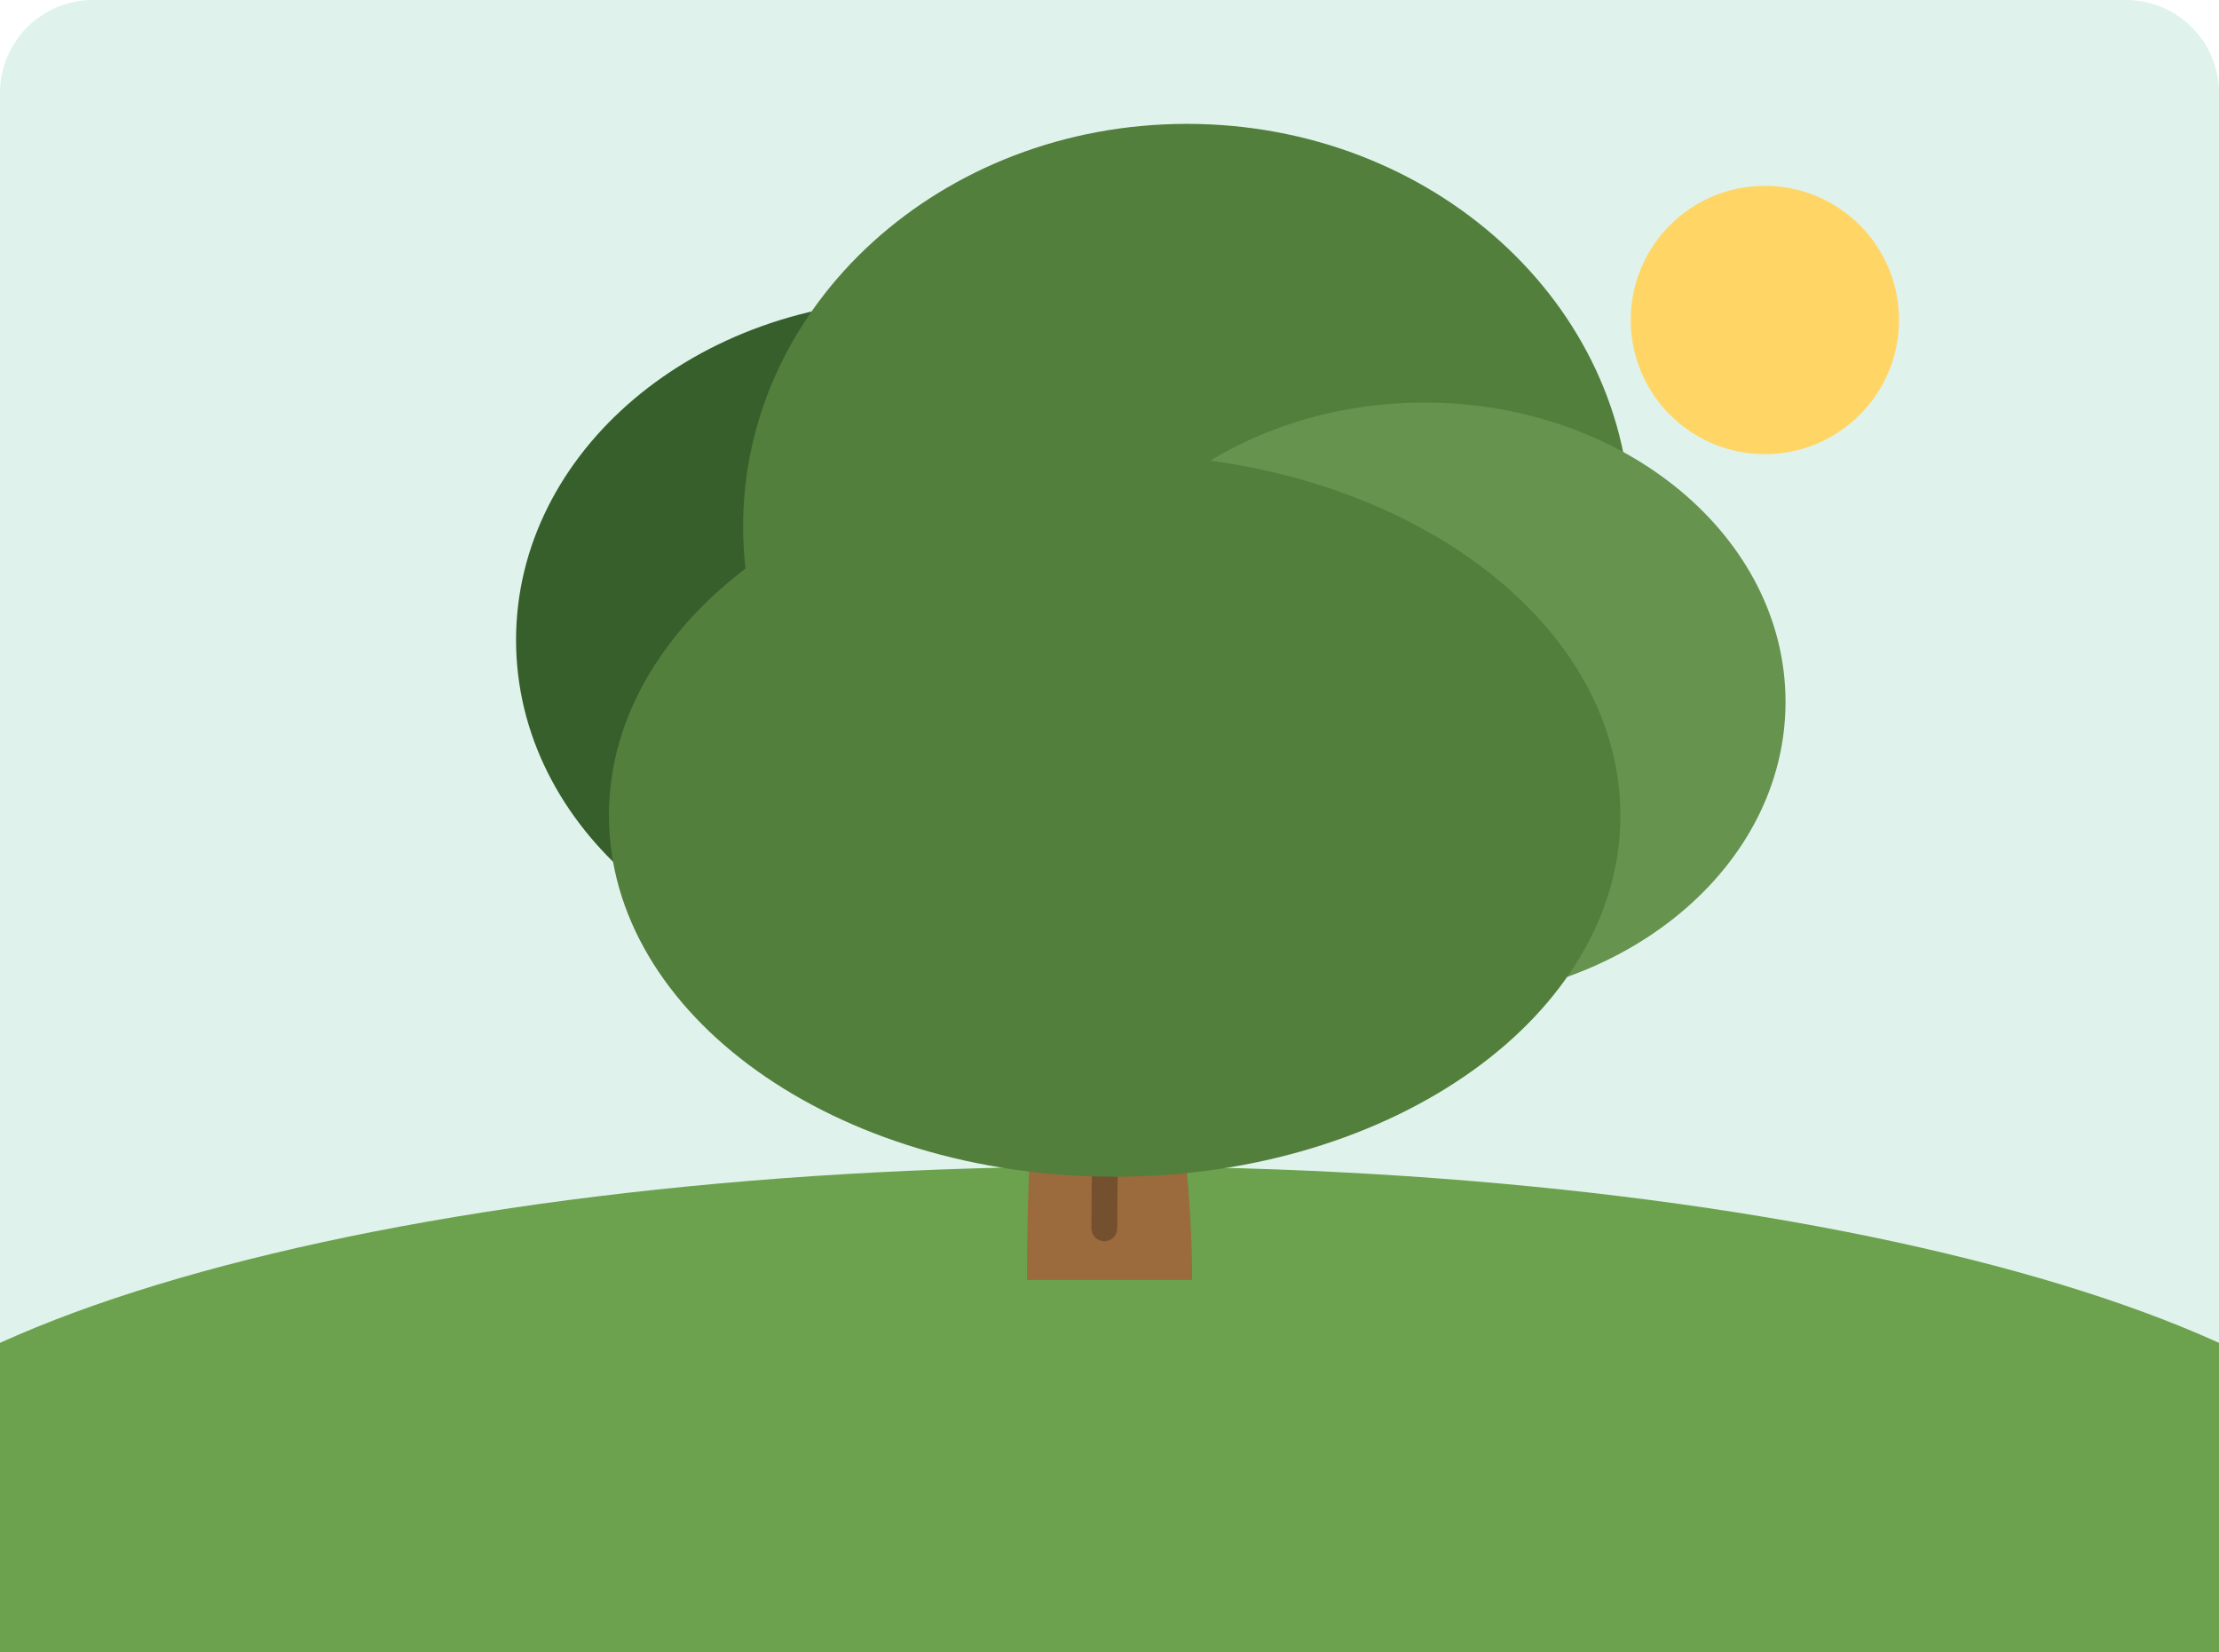
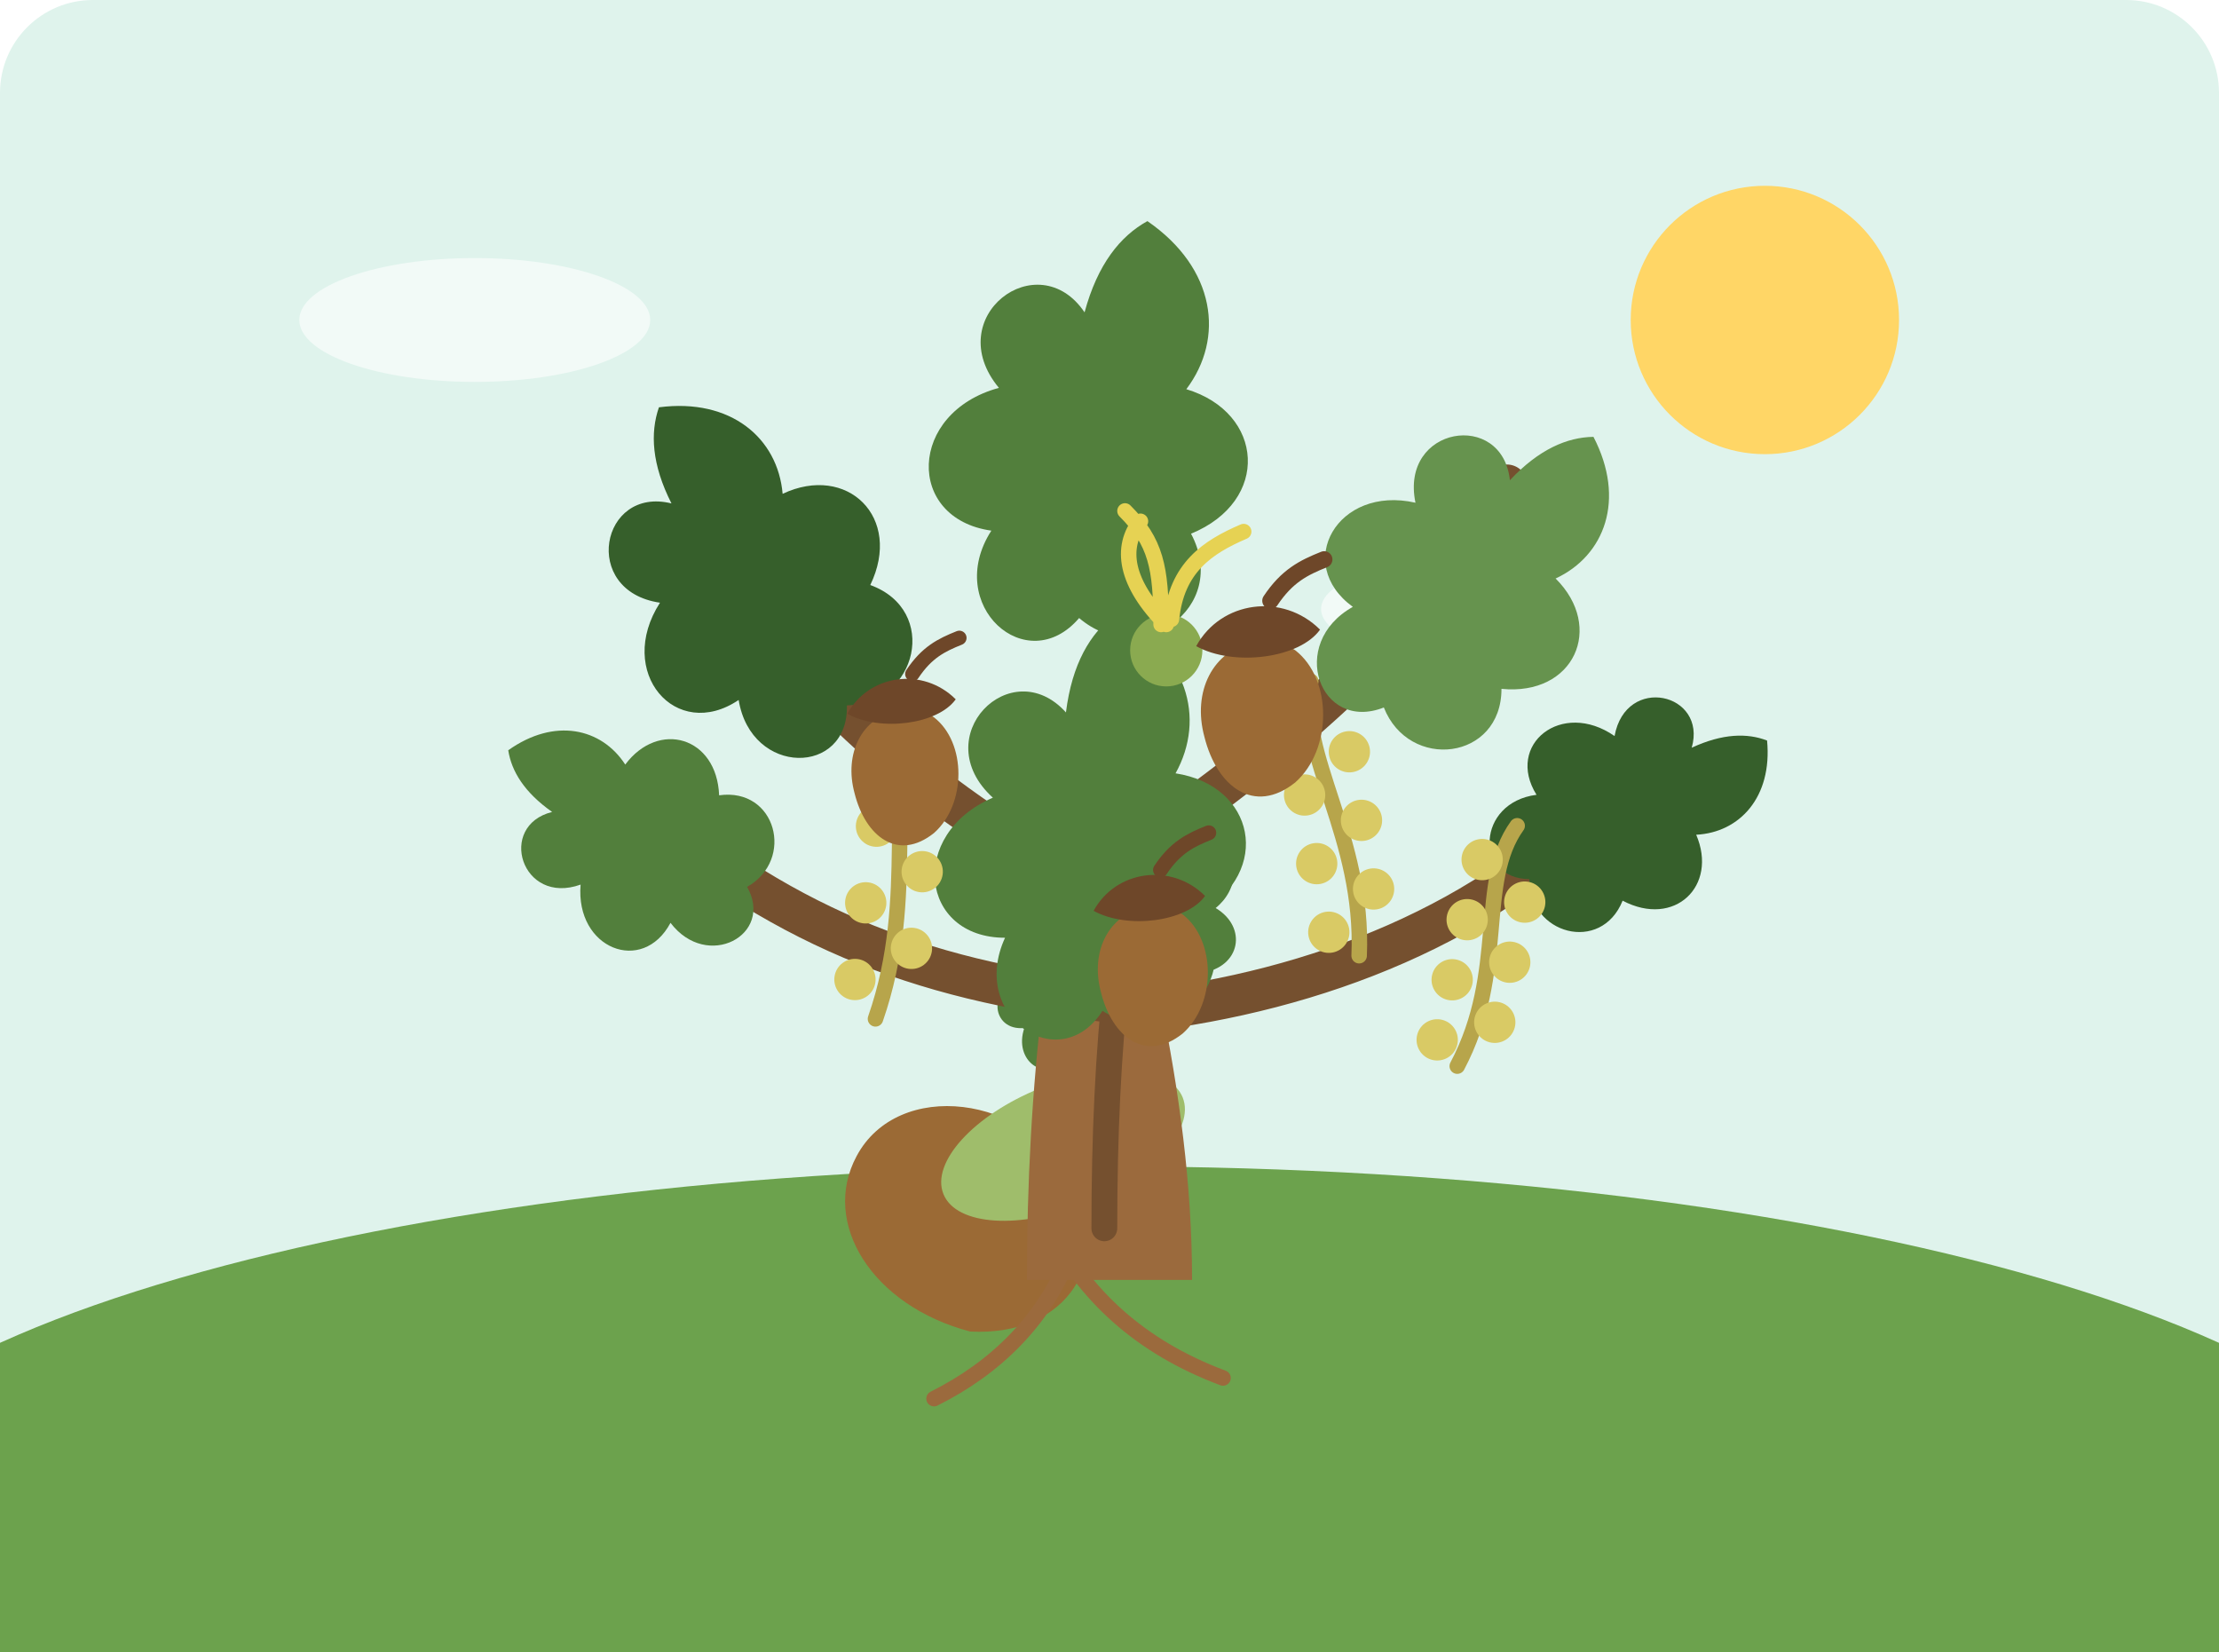
<svg xmlns="http://www.w3.org/2000/svg" viewBox="0 0 430 320" role="img" aria-labelledby="title desc">
  <style>
-                   .sky{fill:#dff3ec}.sun{fill:#ffd666}.ground{fill:#6ca24d}
-                   .trunk{fill:#9b6a3d}.trunk-line{stroke:#75502f;stroke-width:5;stroke-linecap:round;fill:none}
-                   .leaf-dark{fill:#365f2b}.leaf{fill:#527f3c}.leaf-hi{fill:#66934e}
+                   .sky{fill:#dff3ec}.sun{fill:#ffd666}.cloud{fill:rgba(255,255,255,.58)}.ground{fill:#6ca24d}
+                   .seed{fill:#9b6a35}.root,.sprout-stem{stroke:#9b6a3d;stroke-linecap:round;fill:none}.root{stroke-width:3}.sprout-stem{stroke-width:5}
+                   .cotyledon{fill:#9fbd6b}.young-leaf,.leaf{fill:#527f3c}.leaf-dark{fill:#365f2b}.leaf-hi{fill:#66934e}
+                   .trunk{fill:#9b6a3d}.trunk-line,.branch{stroke:#75502f;stroke-linecap:round;fill:none}.trunk-line{stroke-width:5}.branch{stroke-width:8}
+                   .catkin-stem{stroke:#b7a54b;stroke-width:3;stroke-linecap:round;fill:none}.catkin-bead{fill:#d9ca65}
+                   .flower-base{fill:#8aaa50}.flower-stigma{stroke:#e6d253;stroke-width:3;stroke-linecap:round;fill:none}
                  .acorn-body{fill:#9b6a35}.acorn-cap{fill:#6e4729}.acorn-stem{stroke:#6e4729;stroke-width:4;stroke-linecap:round;fill:none}
-                   .oak{transform-origin:215px 248px;animation:grow 4s ease-in-out infinite alternate}
-                   .acorn{opacity:0;transform-box:fill-box;transform-origin:center;animation:fruit 4s ease-in-out infinite alternate}
-                   @keyframes grow{0%{transform:scale(.28)}70%,100%{transform:scale(1)}}
-                   @keyframes fruit{0%,72%{opacity:0;transform:scale(.5)}100%{opacity:1;transform:scale(1)}}
+                   .seedling{transform-origin:205px 248px;animation:seedling 6s ease-in-out infinite}
+                   .oak{transform-origin:215px 248px;animation:oak 6s ease-in-out infinite}
+                   .young-leaf{animation:leafing 6s ease-in-out infinite}.catkin,.female-flower{animation:flower 6s ease-in-out infinite}
+                   .acorn{transform-box:fill-box;transform-origin:center;animation:fruit 6s ease-in-out infinite}
+                   @keyframes seedling{0%{opacity:1;transform:scale(.65)}40%{opacity:1;transform:scale(1)}63%,100%{opacity:.12;transform:scale(1)}}
+                   @keyframes oak{0%,34%{opacity:0;transform:scale(.28)}68%,100%{opacity:1;transform:scale(1)}}
+                   @keyframes leafing{0%,16%{opacity:0}40%,100%{opacity:1}}
+                   @keyframes flower{0%,62%{opacity:0;transform:scale(.45)}80%,100%{opacity:1;transform:scale(1)}}
+                   @keyframes fruit{0%,84%{opacity:0;transform:scale(.55)}100%{opacity:1;transform:scale(1)}}
                </style>
  <rect class="sky" width="430" height="320" rx="18" />
  <circle class="sun" cx="342" cy="62" r="26" />
+   <ellipse class="cloud" cx="92" cy="62" rx="34" ry="12" />
+   <ellipse class="cloud" cx="280" cy="118" rx="24" ry="9" />
  <ellipse class="ground" cx="215" cy="300" rx="255" ry="74" />
+   <g class="seedling">
+     <path class="seed" d="M188 258 C169 253 159 237 166 224 C174 209 199 212 208 229 C216 244 207 259 188 258Z" />
+     <path class="root" d="M203 237 C210 251 221 261 237 267 M207 244 C202 256 193 265 181 271" />
+     <path class="sprout-stem" d="M206 238 C204 215 209 196 224 179" />
+     <ellipse class="cotyledon" cx="206" cy="222" rx="25" ry="12" transform="rotate(-22 206 222)" />
+     <path class="young-leaf" transform="translate(228 180) rotate(22) scale(0.55)" d="M0 -38 C12 -32 15 -21 10 -12 C23 -10 26 4 14 11 C22 22 9 34 -2 27 C-9 38 -24 28 -18 15 C-32 15 -34 -2 -20 -8 C-31 -18 -17 -32 -8 -22 C-7 -30 -4 -35 0 -38Z" />
+     <path class="young-leaf" transform="translate(207 195) rotate(-48) scale(0.44)" d="M0 -38 C12 -32 15 -21 10 -12 C23 -10 26 4 14 11 C22 22 9 34 -2 27 C-9 38 -24 28 -18 15 C-32 15 -34 -2 -20 -8 C-31 -18 -17 -32 -8 -22 C-7 -30 -4 -35 0 -38Z" />
+   </g>
  <g class="oak">
    <path class="trunk" d="M199 248 C199 210 203 176 212 140 C221 176 231 211 231 248Z" />
    <path class="trunk-line" d="M214 238 C214 202 217 174 224 150" />
-     <ellipse class="leaf-dark" cx="178" cy="124" rx="78" ry="66" />
-     <ellipse class="leaf" cx="230" cy="102" rx="86" ry="78" />
-     <ellipse class="leaf-hi" cx="276" cy="136" rx="70" ry="58" />
-     <ellipse class="leaf" cx="216" cy="158" rx="98" ry="70" />
-     <g class="acorn" transform="translate(174 132) scale(0.7)" style="animation-delay:0.05s">
+     <path class="branch" d="M215 174 C184 158 160 138 140 110 M218 166 C247 146 273 125 292 94 M214 194 C178 190 150 179 122 154 M221 196 C255 192 289 179 312 154" />
+     <path class="leaf-dark" transform="translate(150 112) rotate(-34) scale(1.05)" d="M0 -38 C12 -32 15 -21 10 -12 C23 -10 26 4 14 11 C22 22 9 34 -2 27 C-9 38 -24 28 -18 15 C-32 15 -34 -2 -20 -8 C-31 -18 -17 -32 -8 -22 C-7 -30 -4 -35 0 -38Z" />
+     <path class="leaf" transform="translate(216 88) rotate(8) scale(1.2)" d="M0 -38 C12 -32 15 -21 10 -12 C23 -10 26 4 14 11 C22 22 9 34 -2 27 C-9 38 -24 28 -18 15 C-32 15 -34 -2 -20 -8 C-31 -18 -17 -32 -8 -22 C-7 -30 -4 -35 0 -38Z" />
+     <path class="leaf-hi" transform="translate(286 116) rotate(36) scale(1.02)" d="M0 -38 C12 -32 15 -21 10 -12 C23 -10 26 4 14 11 C22 22 9 34 -2 27 C-9 38 -24 28 -18 15 C-32 15 -34 -2 -20 -8 C-31 -18 -17 -32 -8 -22 C-7 -30 -4 -35 0 -38Z" />
+     <path class="leaf" transform="translate(126 160) rotate(-62) scale(0.82)" d="M0 -38 C12 -32 15 -21 10 -12 C23 -10 26 4 14 11 C22 22 9 34 -2 27 C-9 38 -24 28 -18 15 C-32 15 -34 -2 -20 -8 C-31 -18 -17 -32 -8 -22 C-7 -30 -4 -35 0 -38Z" />
+     <path class="leaf-dark" transform="translate(316 160) rotate(58) scale(0.82)" d="M0 -38 C12 -32 15 -21 10 -12 C23 -10 26 4 14 11 C22 22 9 34 -2 27 C-9 38 -24 28 -18 15 C-32 15 -34 -2 -20 -8 C-31 -18 -17 -32 -8 -22 C-7 -30 -4 -35 0 -38Z" />
+     <path class="leaf" transform="translate(216 164) rotate(0) scale(1.18)" d="M0 -38 C12 -32 15 -21 10 -12 C23 -10 26 4 14 11 C22 22 9 34 -2 27 C-9 38 -24 28 -18 15 C-32 15 -34 -2 -20 -8 C-31 -18 -17 -32 -8 -22 C-7 -30 -4 -35 0 -38Z" />
+     <g class="catkin" transform="translate(178 138) rotate(8)">
+       <path class="catkin-stem" d="M0 0 C-5 15.6 5 34.8 0 60" />
+       <circle class="catkin-bead" cx="-5" cy="8.0" r="4" />
+       <circle class="catkin-bead" cx="5" cy="15.5" r="4" />
+       <circle class="catkin-bead" cx="-5" cy="23.0" r="4" />
+       <circle class="catkin-bead" cx="5" cy="30.5" r="4" />
+       <circle class="catkin-bead" cx="-5" cy="38.0" r="4" />
+       <circle class="catkin-bead" cx="5" cy="45.5" r="4" />
+       <circle class="catkin-bead" cx="-5" cy="53.0" r="4" />
+     </g>
+     <g class="catkin" transform="translate(254 132) rotate(-10)">
+       <path class="catkin-stem" d="M0 0 C-5 14.04 5 31.32 0 54" />
+       <circle class="catkin-bead" cx="-5" cy="8.0" r="4" />
+       <circle class="catkin-bead" cx="5" cy="14.75" r="4" />
+       <circle class="catkin-bead" cx="-5" cy="21.5" r="4" />
+       <circle class="catkin-bead" cx="5" cy="28.25" r="4" />
+       <circle class="catkin-bead" cx="-5" cy="35.0" r="4" />
+       <circle class="catkin-bead" cx="5" cy="41.75" r="4" />
+       <circle class="catkin-bead" cx="-5" cy="48.5" r="4" />
+     </g>
+     <g class="catkin" transform="translate(294 160) rotate(14)">
+       <path class="catkin-stem" d="M0 0 C-5 12.48 5 27.84 0 48" />
+       <circle class="catkin-bead" cx="-5" cy="8.0" r="4" />
+       <circle class="catkin-bead" cx="5" cy="14.0" r="4" />
+       <circle class="catkin-bead" cx="-5" cy="20.0" r="4" />
+       <circle class="catkin-bead" cx="5" cy="26.0" r="4" />
+       <circle class="catkin-bead" cx="-5" cy="32.0" r="4" />
+       <circle class="catkin-bead" cx="5" cy="38.0" r="4" />
+       <circle class="catkin-bead" cx="-5" cy="44.0" r="4" />
+     </g>
+     <g class="female-flower" transform="translate(226 126)">
+       <circle class="flower-base" cx="0" cy="0" r="7" />
+       <path class="flower-stigma" d="M0 -5 C-8 -13 -9 -20 -5 -25 M1 -6 C2 -16 8 -20 15 -23 M-1 -5 C-1 -16 -2 -21 -8 -27" />
+     </g>
+     <g class="acorn" transform="translate(174 132) scale(0.7)">
      <path class="acorn-body" d="M0 8 C-10 10 -15 20 -12 31 C-9 43 0 50 10 42 C19 34 19 17 10 10 C7 8 4 7 0 8Z" />
      <path class="acorn-cap" d="M-14 9 C-8 -2 7 -4 16 5 C11 12 -5 14 -14 9Z" />
      <path class="acorn-stem" d="M4 -2 C8 -8 12 -10 17 -12" />
    </g>
-     <g class="acorn" transform="translate(243 118) scale(0.8)" style="animation-delay:0.15s">
+     <g class="acorn" transform="translate(243 118) scale(0.8)">
      <path class="acorn-body" d="M0 8 C-10 10 -15 20 -12 31 C-9 43 0 50 10 42 C19 34 19 17 10 10 C7 8 4 7 0 8Z" />
      <path class="acorn-cap" d="M-14 9 C-8 -2 7 -4 16 5 C11 12 -5 14 -14 9Z" />
      <path class="acorn-stem" d="M4 -2 C8 -8 12 -10 17 -12" />
    </g>
-     <g class="acorn" transform="translate(222 170) scale(0.72)" style="animation-delay:0.25s">
+     <g class="acorn" transform="translate(222 170) scale(0.72)">
      <path class="acorn-body" d="M0 8 C-10 10 -15 20 -12 31 C-9 43 0 50 10 42 C19 34 19 17 10 10 C7 8 4 7 0 8Z" />
      <path class="acorn-cap" d="M-14 9 C-8 -2 7 -4 16 5 C11 12 -5 14 -14 9Z" />
      <path class="acorn-stem" d="M4 -2 C8 -8 12 -10 17 -12" />
    </g>
  </g>
</svg>
